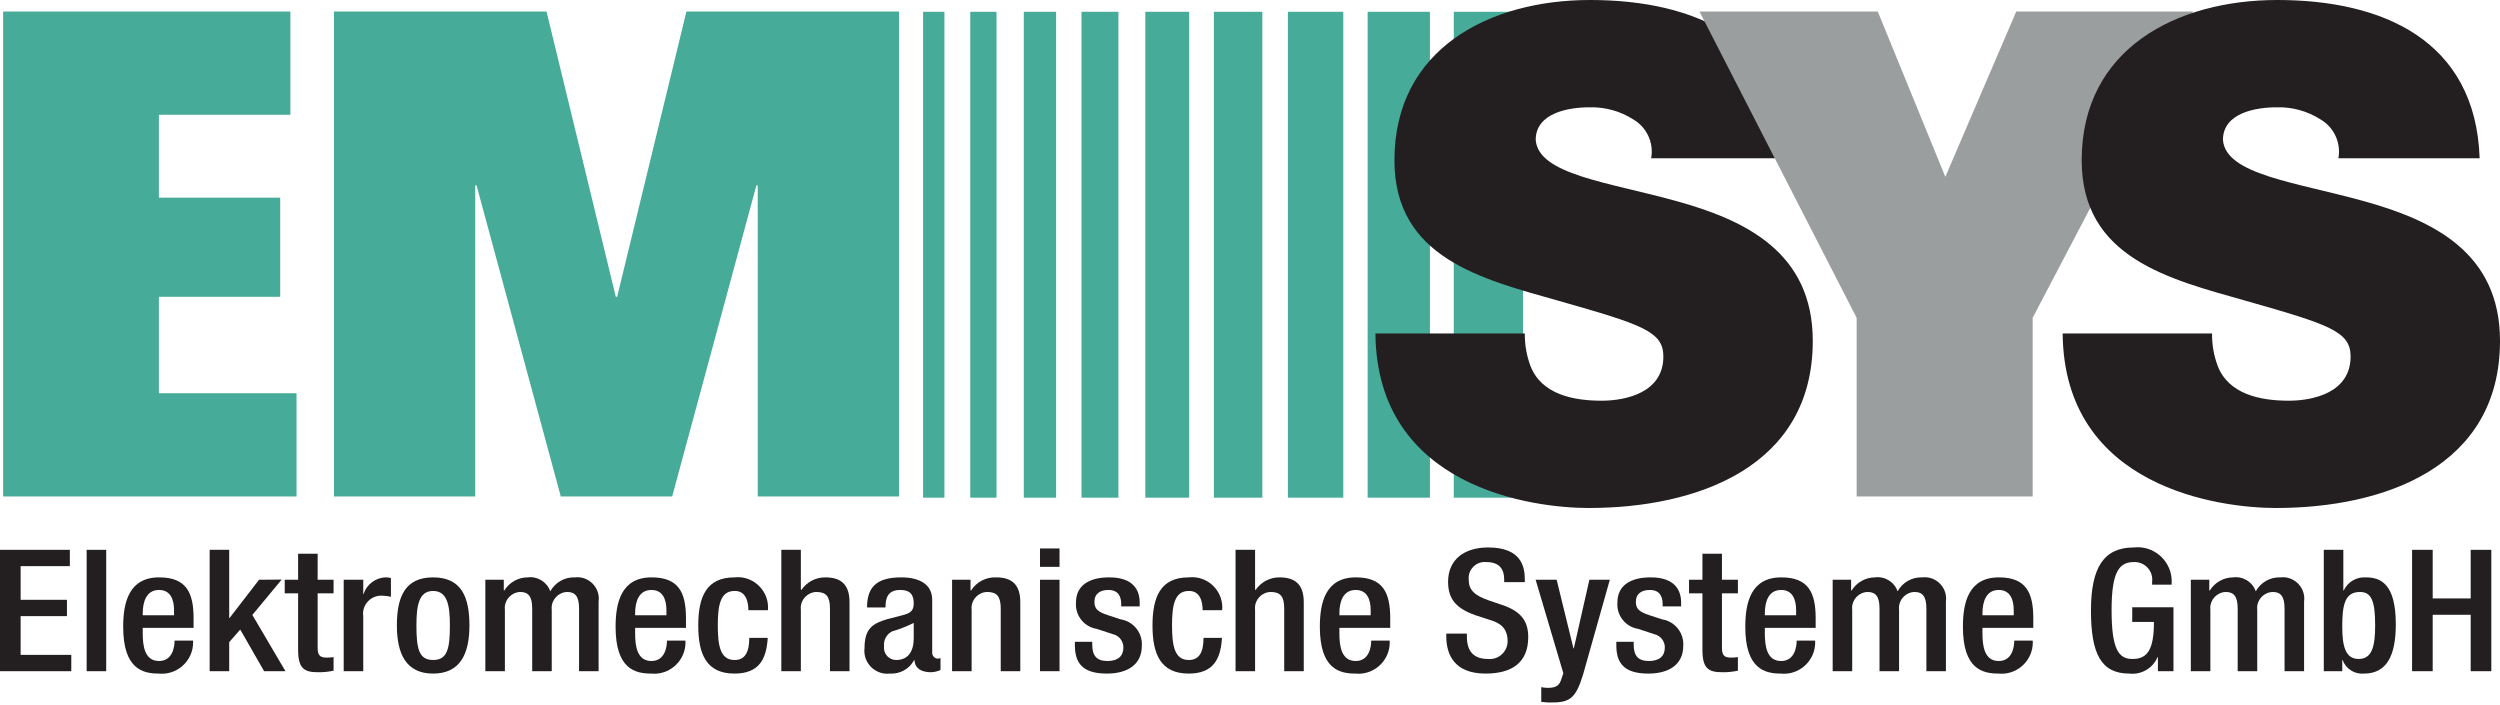
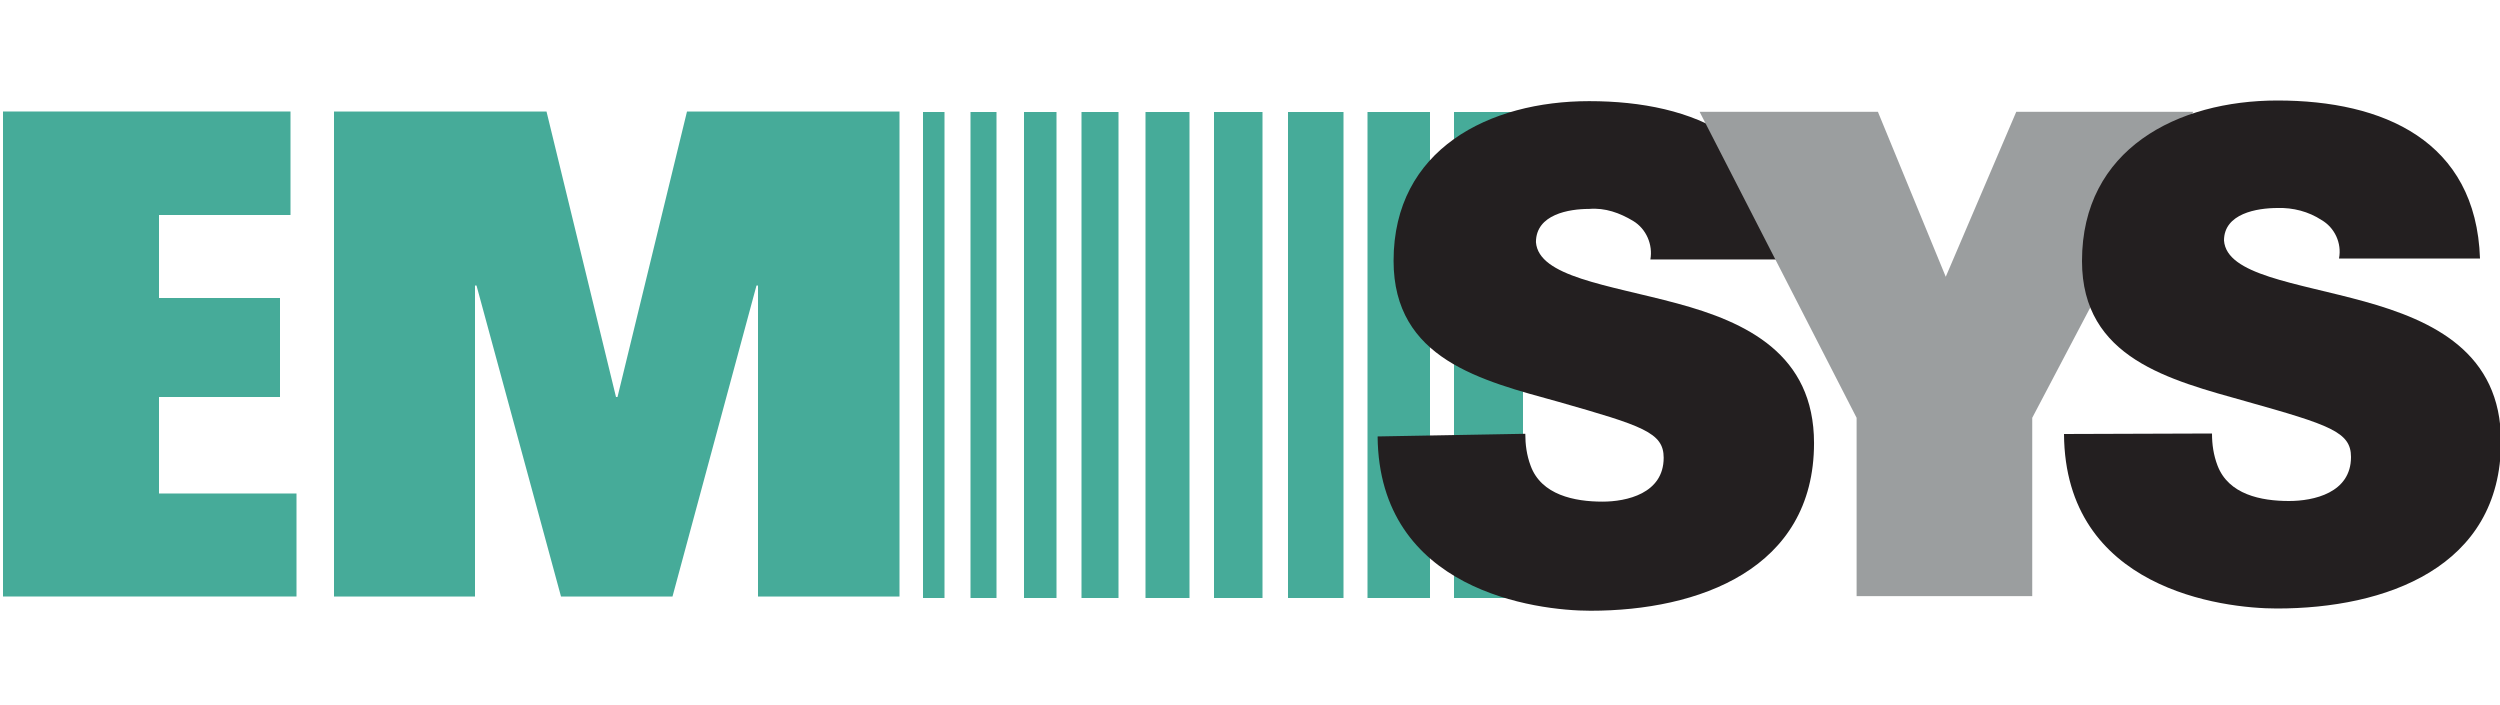
- <svg xmlns="http://www.w3.org/2000/svg" clip-rule="evenodd" fill-rule="evenodd" stroke-linejoin="round" stroke-miterlimit="2" viewBox="0 0 500 141">
-   <g fill-rule="nonzero">
-     <g fill="#46ab99">
-       <path d="m6.197 6.065h21.59v7.76h-9.882v6.227h9.117v7.452h-9.117v7.248h10.343v7.759h-22.051z" transform="matrix(2.66108 0 0 2.66108 -15.86642 -13.83283)" />
-       <path d="m31.062 6.065h15.976l5.206 21.439h.103l5.205-21.439h15.978v36.446h-10.618v-23.377h-.102l-6.329 23.377h-8.371l-6.33-23.377h-.101v23.377h-10.617z" transform="matrix(2.66108 0 0 2.66108 -15.86642 -13.83283)" />
-       <path d="m290.755 2.358h13.848v97.177h-13.848z" stroke-width="2.661" />
-       <path d="m273.524 2.358h12.462v97.177h-12.462z" stroke-width="2.661" />
-       <path d="m257.579 2.358h11.078v97.177h-11.078z" stroke-width="2.661" />
-       <path d="m242.776 2.358h9.692v97.177h-9.692z" stroke-width="2.661" />
-       <path d="m229.063 2.358h8.768v97.177h-8.768z" stroke-width="2.661" />
-       <path d="m216.301 2.358h7.382v97.177h-7.382z" stroke-width="2.661" />
-       <path d="m204.759 2.358h6.458v97.177h-6.458z" stroke-width="2.661" />
-       <path d="m194.054 2.358h5.248v97.177h-5.248z" stroke-width="2.661" />
-       <path d="m184.62 2.358h4.266v97.177h-4.266z" stroke-width="2.661" />
+ <svg xmlns="http://www.w3.org/2000/svg" version="1.1" id="Layer_1" x="0px" y="0px" viewBox="0 0 500 141" style="enable-background:new 0 0 500 141;" xml:space="preserve">
+   <style type="text/css">
+ 	.st0{fill:#46AB99;}
+ 	.st1{fill:#231F20;}
+ 	.st2{fill:#9B9E9F;}
+ 	.st3{display:none;}
+ 	.st4{display:inline;fill:#231F20;}
+ </style>
+   <g>
+     <g>
+       <path class="st0" d="M0.6,22.3h57.5V43H31.8v16.6H56v19.8H31.8v19.3h27.5v20.6H0.6L0.6,22.3z" />
+       <path class="st0" d="M66.8,22.3h42.5l13.9,57.1h0.3l13.9-57.1h42.5v97h-28.3V57.1h-0.3l-16.8,62.2h-22.3L95.3,57.1H95v62.2H66.8    L66.8,22.3z" />
+       <path class="st0" d="M290.8,22.4h13.8v97.2h-13.8V22.4z" />
+       <path class="st0" d="M273.5,22.4H286v97.2h-12.5L273.5,22.4z" />
+       <path class="st0" d="M257.6,22.4h11.1v97.2h-11.1V22.4z" />
+       <path class="st0" d="M242.8,22.4h9.7v97.2h-9.7V22.4z" />
+       <path class="st0" d="M229.1,22.4h8.8v97.2h-8.8V22.4z" />
+       <path class="st0" d="M216.3,22.4h7.4v97.2h-7.4V22.4z" />
+       <path class="st0" d="M204.8,22.4h6.5v97.2h-6.5V22.4z" />
+       <path class="st0" d="M194.1,22.4h5.2v97.2h-5.2V22.4z" />
+       <path class="st0" d="M184.6,22.4h4.3v97.2h-4.3V22.4z" />
    </g>
    <g transform="matrix(2.66108 0 0 2.66108 -15.8664 -13.8328)">
-       <path d="m120.564 30.261c-.011.817.128 1.63.408 2.398.819 2.196 3.268 2.655 5.361 2.655 1.838 0 4.644-.614 4.644-3.319 0-1.889-1.583-2.398-7.861-4.186-5.769-1.632-12.352-3.214-12.352-10.564 0-8.422 7.197-12.047 14.7-12.047 7.913 0 14.906 3.012 15.211 11.893h-10.615c.21-1.15-.323-2.315-1.329-2.909-.987-.634-2.144-.954-3.316-.919-1.534 0-4.033.408-4.033 2.451.204 2.602 5.412 3.164 10.566 4.594 5.156 1.429 10.258 3.827 10.258 10.513 0 9.494-8.727 12.557-16.843 12.557-4.135 0-15.927-1.481-16.027-13.117z" fill="#231f20" />
-       <path d="m145.503 29.087-11.812-23.022h13.401l5.077 12.425 5.329-12.425h13.3l-12.067 23.022v13.424h-13.228z" fill="#9b9e9f" />
-       <g fill="#231f20">
-         <path d="m172.215 30.261c-.011.817.127 1.63.409 2.398.817 2.196 3.265 2.655 5.359 2.655 1.838 0 4.644-.614 4.644-3.319 0-1.889-1.582-2.398-7.861-4.186-5.767-1.632-12.35-3.214-12.35-10.564 0-8.422 7.196-12.047 14.699-12.047 7.911 0 14.906 3.012 15.211 11.893h-10.615c.209-1.15-.324-2.315-1.33-2.909-.987-.634-2.143-.954-3.315-.919-1.534 0-4.033.408-4.033 2.451.203 2.602 5.411 3.164 10.566 4.594 5.154 1.429 10.257 3.827 10.257 10.513 0 9.494-8.728 12.557-16.845 12.557-4.134 0-15.924-1.481-16.024-13.117z" />
-         <path d="m5.962 46.522h5.249v1.226h-3.698v2.53h3.481v1.227h-3.481v2.912h3.807v1.227h-5.358z" />
-         <path d="m12.475 46.522h1.469v9.122h-1.469z" />
-         <path d="m16.69 52.386v.396c0 .92.123 2.096 1.224 2.096 1.047 0 1.17-1.124 1.17-1.533h1.386c.003.048.005.096.005.144 0 1.287-1.059 2.345-2.345 2.345-.077 0-.154-.003-.23-.011-1.196 0-2.679-.333-2.679-3.512 0-1.802.408-3.719 2.706-3.719 2.04 0 2.584 1.149 2.584 3.066v.728zm2.353-.945v-.371c0-.868-.3-1.532-1.129-1.532-.939 0-1.224.867-1.224 1.763v.14z" />
-         <path d="m21.72 46.522h1.469v5.124h.026l2.217-2.875 1.7-.013-2.203 2.657 2.488 4.229h-1.604l-1.795-3.13-.829.946v2.184h-1.469z" />
-         <path d="m27.362 48.771h1.006v-1.956h1.468v1.956h1.197v1.022h-1.197v4.1c0 .538.164.729.667.729.177.003.355-.01.53-.038v1.021c-.388.084-.785.123-1.183.116-.992 0-1.482-.256-1.482-1.662v-4.266h-1.006z" />
-         <path d="m31.794 48.771h1.469v1.072h.027c.235-.74.924-1.247 1.699-1.251.12-.001.239.016.354.051v1.406c-.201-.047-.406-.073-.612-.077-.042-.004-.084-.006-.126-.006-.745 0-1.358.613-1.358 1.358 0 .069.005.137.016.205v4.115h-1.469z" />
-         <path d="m38.511 48.592c2.135 0 2.733 1.481 2.733 3.616 0 2.133-.694 3.615-2.733 3.615-2.026 0-2.72-1.482-2.72-3.615 0-2.135.599-3.616 2.72-3.616zm0 6.209c1.074 0 1.264-.844 1.264-2.593 0-1.52-.19-2.594-1.264-2.594-1.061 0-1.251 1.074-1.251 2.594 0 1.749.19 2.593 1.251 2.593z" />
-         <path d="m42.439 48.771h1.387v.805h.041c.375-.609 1.04-.982 1.755-.984.74-.096 1.452.343 1.699 1.048.367-.671 1.085-1.078 1.849-1.048.062-.007.125-.011.187-.011.884 0 1.611.727 1.611 1.611 0 .075-.006.151-.016.226v5.225h-1.469v-4.713c0-.895-.286-1.241-.884-1.241-.65.014-1.177.553-1.177 1.203 0 .047.002.094.008.14v4.611h-1.469v-4.713c0-.895-.285-1.241-.897-1.241-.645.02-1.164.556-1.164 1.201 0 .047.003.095.008.142v4.611h-1.469z" />
-         <path d="m53.697 52.386v.396c0 .92.122 2.096 1.224 2.096 1.047 0 1.169-1.124 1.169-1.533h1.387c.003.048.005.096.005.145 0 1.286-1.059 2.344-2.345 2.344-.077 0-.153-.003-.23-.011-1.196 0-2.678-.333-2.678-3.512 0-1.802.408-3.719 2.705-3.719 2.041 0 2.584 1.149 2.584 3.066v.728zm2.352-.945v-.371c0-.868-.299-1.532-1.128-1.532-.939 0-1.224.867-1.224 1.763v.14z" />
-         <path d="m63.663 53.14c-.096 1.648-.693 2.683-2.502 2.683-2.121 0-2.72-1.482-2.72-3.615 0-2.135.599-3.616 2.72-3.616.085-.01.17-.015.256-.015 1.245 0 2.27 1.025 2.27 2.27 0 .071-.003.141-.01.211h-1.468c0-.64-.191-1.47-1.048-1.444-1.06 0-1.251 1.074-1.251 2.594 0 1.519.191 2.593 1.251 2.593.816.013 1.115-.626 1.115-1.661z" />
-         <path d="m64.684 46.522h1.468v2.989l.041.027c.402-.595 1.076-.951 1.795-.946 1.115 0 1.822.472 1.822 1.865v5.187h-1.469v-4.714c0-.895-.285-1.241-1.02-1.241-.65.014-1.177.553-1.177 1.204 0 .046.002.093.008.139v4.612h-1.468z" />
-         <path d="m76.024 54.213c-.024.236.145.452.38.485.083.003.166-.009.245-.037v.894c-.226.103-.471.16-.72.166-.654 0-1.198-.243-1.238-.907h-.027c-.357.663-1.072 1.059-1.823 1.009-.065.008-.13.011-.195.011-.945 0-1.722-.777-1.722-1.722 0-.073.004-.146.014-.219 0-1.533.707-1.851 1.699-2.158l1.143-.294c.53-.14.856-.281.856-.882 0-.626-.231-1.021-1.006-1.021-.979 0-1.115.651-1.115 1.314h-1.387c0-1.456.639-2.26 2.57-2.26 1.291 0 2.326.472 2.326 1.686zm-1.388-2.197c-.524.26-1.069.474-1.631.638-.41.21-.65.654-.599 1.113-.005.04-.008.081-.008.122 0 .5.412.912.912.912h.008c.883 0 1.318-.626 1.318-1.636z" />
-         <path d="m77.518 48.771h1.387v.805h.041c.405-.638 1.121-1.013 1.876-.984 1.115 0 1.823.472 1.823 1.865v5.187h-1.47v-4.714c0-.895-.284-1.241-1.019-1.241-.65.015-1.177.553-1.177 1.203 0 .047.003.094.008.14v4.612h-1.469z" />
-         <path d="m84.126 46.42h1.468v1.38h-1.468zm0 2.351h1.468v6.872h-1.468z" />
-         <path d="m90.23 50.776v-.178c0-.549-.205-1.06-.965-1.06-.585 0-1.048.255-1.048.895 0 .535.259.752 1.034 1.008l.939.306c.956.149 1.651 1.013 1.59 1.98 0 1.47-1.143 2.096-2.625 2.096-1.849 0-2.407-.805-2.407-2.134v-.255h1.306v.217c0 .791.3 1.227 1.142 1.227.803 0 1.198-.384 1.198-1.01.009-.484-.33-.91-.803-1.009l-1.196-.396c-.956-.146-1.644-1.018-1.564-1.981 0-1.29.992-1.89 2.502-1.89 1.862 0 2.284 1.022 2.284 1.878v.306z" />
-         <path d="m97.802 53.14c-.095 1.648-.693 2.683-2.502 2.683-2.121 0-2.719-1.482-2.719-3.615 0-2.135.598-3.616 2.719-3.616.085-.01.171-.015.256-.015 1.246 0 2.271 1.025 2.271 2.27 0 .071-.004.141-.01.211h-1.469c0-.64-.191-1.47-1.048-1.444-1.06 0-1.251 1.074-1.251 2.594 0 1.519.191 2.593 1.251 2.593.816.013 1.116-.626 1.116-1.661z" />
-         <path d="m98.823 46.522h1.468v2.989l.041.027c.402-.595 1.076-.951 1.795-.946 1.115 0 1.823.472 1.823 1.865v5.187h-1.469v-4.714c0-.895-.285-1.241-1.02-1.241-.651.015-1.178.553-1.178 1.204 0 .046.003.093.008.139v4.612h-1.468z" />
-         <path d="m106.627 52.386v.396c0 .92.123 2.096 1.224 2.096 1.047 0 1.169-1.124 1.169-1.533h1.387c.003.048.004.097.004.145 0 1.286-1.058 2.344-2.344 2.344-.077 0-.153-.003-.23-.011-1.196 0-2.678-.333-2.678-3.512 0-1.802.408-3.719 2.706-3.719 2.04 0 2.583 1.149 2.583 3.066v.728zm2.352-.945v-.371c0-.868-.298-1.532-1.128-1.532-.938 0-1.224.867-1.224 1.763v.14z" />
-         <path d="m116.211 52.82v.231c0 1.111.517 1.674 1.591 1.674.044.004.087.006.131.006.734 0 1.337-.603 1.338-1.336 0-.958-.517-1.379-1.387-1.622l-1.06-.345c-1.415-.51-2.027-1.201-2.027-2.504 0-1.661 1.198-2.58 3.019-2.58 2.488 0 2.747 1.456 2.747 2.402v.203h-1.55v-.191c0-.829-.394-1.317-1.36-1.317-.036-.003-.073-.005-.109-.005-.659 0-1.202.543-1.202 1.202 0 .04.002.08.006.12 0 .78.421 1.175 1.454 1.546l1.048.357c1.372.46 1.971 1.164 1.971 2.415 0 1.942-1.25 2.747-3.209 2.747-2.407 0-2.95-1.508-2.95-2.785v-.218z" />
-         <path d="m122.956 48.771 1.264 5.161h.027l1.17-5.161h1.536l-2.012 7.127c-.571 1.878-1.048 2.121-2.557 2.097-.196-.005-.391-.022-.585-.051v-1.099c.157.03.317.047.477.051.502 0 .829-.102.992-.537l.191-.562-2.082-7.027z" />
-         <path d="m130.921 50.776v-.178c0-.549-.204-1.06-.963-1.06-.586 0-1.048.255-1.048.895 0 .535.258.752 1.033 1.008l.938.306c.957.149 1.652 1.013 1.591 1.98 0 1.47-1.142 2.096-2.625 2.096-1.848 0-2.406-.805-2.406-2.134v-.255h1.306v.217c0 .791.298 1.227 1.141 1.227.803 0 1.198-.384 1.198-1.01.009-.484-.33-.91-.803-1.009l-1.196-.396c-.955-.146-1.643-1.017-1.564-1.981 0-1.29.992-1.89 2.502-1.89 1.862 0 2.285 1.022 2.285 1.878v.306z" />
-         <path d="m132.906 48.771h1.007v-1.956h1.467v1.956h1.198v1.022h-1.198v4.1c0 .538.164.729.666.729.178.003.356-.01.532-.038v1.021c-.389.085-.786.123-1.183.116-.993 0-1.482-.256-1.482-1.662v-4.266h-1.007z" />
-         <path d="m138.603 52.386v.396c0 .92.122 2.096 1.223 2.096 1.048 0 1.17-1.124 1.17-1.533h1.386c.003.048.005.096.005.145 0 1.286-1.059 2.345-2.345 2.345-.077 0-.154-.004-.23-.012-1.195 0-2.678-.333-2.678-3.512 0-1.802.409-3.719 2.706-3.719 2.04 0 2.583 1.149 2.583 3.066v.728zm2.352-.945v-.371c0-.868-.299-1.532-1.129-1.532-.938 0-1.223.867-1.223 1.763v.14z" />
-         <path d="m143.701 48.771h1.386v.805h.041c.375-.608 1.04-.981 1.754-.984.741-.097 1.453.343 1.7 1.048.367-.671 1.086-1.078 1.85-1.048.062-.007.124-.011.186-.011.884 0 1.61.727 1.61 1.61 0 .076-.005.152-.016.227v5.225h-1.467v-4.713c0-.895-.286-1.241-.885-1.241-.65.014-1.177.553-1.177 1.203 0 .047.002.094.008.14v4.611h-1.469v-4.713c0-.895-.286-1.241-.897-1.241-.645.02-1.164.556-1.164 1.201 0 .047.003.095.008.142v4.611h-1.468z" />
-         <path d="m154.959 52.386v.396c0 .92.122 2.096 1.222 2.096 1.048 0 1.169-1.124 1.169-1.533h1.388c.003.048.004.096.004.144 0 1.287-1.058 2.345-2.345 2.345-.077 0-.153-.003-.229-.011-1.197 0-2.678-.333-2.678-3.512 0-1.802.407-3.719 2.706-3.719 2.039 0 2.583 1.149 2.583 3.066v.728zm2.35-.945v-.371c0-.868-.298-1.532-1.128-1.532-.938 0-1.222.867-1.222 1.763v.14z" />
-         <path d="m168.145 54.584h-.026c-.352.837-1.221 1.344-2.122 1.239-2.121 0-2.883-1.482-2.883-4.74 0-3.259.979-4.739 3.222-4.739.098-.012.195-.017.293-.017 1.4 0 2.552 1.152 2.552 2.552 0 .032-.001.064-.002.096v.167h-1.468v-.218c.007-.055.01-.111.01-.167 0-.722-.594-1.317-1.317-1.317-.018 0-.036.001-.054.001-1.1 0-1.686.691-1.686 3.603 0 2.939.517 3.681 1.564 3.681 1.183.012 1.619-.793 1.619-2.786h-1.632v-1.098h3.1v4.803h-1.17z" />
-         <path d="m170.62 48.771h1.386v.805h.041c.375-.608 1.04-.981 1.754-.984.741-.097 1.453.343 1.7 1.048.367-.671 1.086-1.078 1.85-1.048.062-.007.124-.011.186-.011.884 0 1.61.727 1.61 1.61 0 .076-.005.152-.016.227v5.225h-1.467v-4.713c0-.895-.287-1.241-.885-1.241-.65.015-1.177.553-1.177 1.203 0 .047.002.094.008.14v4.611h-1.469v-4.713c0-.895-.286-1.241-.897-1.241-.645.02-1.164.556-1.164 1.201 0 .047.003.095.008.142v4.611h-1.468z" />
-         <path d="m180.612 46.522h1.47v3.054h.026c.297-.637.957-1.029 1.658-.984 1.115 0 2.259.472 2.259 3.526 0 2.363-.682 3.705-2.394 3.705-.703.064-1.366-.358-1.605-1.022h-.026v.843h-1.388zm2.624 8.203c1.02 0 1.237-.985 1.237-2.543 0-1.852-.299-2.493-1.141-2.493-1.129 0-1.332.947-1.332 2.595 0 1.47.23 2.441 1.236 2.441z" />
-         <path d="m187.248 46.522h1.549v3.653h2.856v-3.653h1.55v9.122h-1.55v-4.241h-2.856v4.241h-1.549z" />
+       <path class="st1" d="M120.6,37.8c0,0.8,0.1,1.6,0.4,2.4c0.8,2.2,3.3,2.7,5.4,2.7c1.8,0,4.6-0.6,4.6-3.3c0-1.9-1.6-2.4-7.9-4.2    c-5.8-1.6-12.4-3.2-12.4-10.6c0-8.4,7.2-12,14.7-12c7.9,0,14.9,3,15.2,11.9h-10.6c0.2-1.1-0.3-2.3-1.3-2.9c-1-0.6-2.1-1-3.3-0.9    c-1.5,0-4,0.4-4,2.5c0.2,2.6,5.4,3.2,10.6,4.6c5.2,1.4,10.3,3.8,10.3,10.5c0,9.5-8.7,12.6-16.8,12.6c-4.1,0-15.9-1.5-16-13.1    L120.6,37.8z" />
+       <path class="st2" d="M145.5,36.6l-11.8-23h13.4l5.1,12.4l5.3-12.4h13.3l-12.1,23V50h-13.2V36.6z" />
+       <g class="st3">
+         <path class="st4" d="M6,54h5.2v1.2H7.5v2.5H11V59H7.5v2.9h3.8v1.2H6L6,54z" />
+         <path class="st4" d="M12.5,54h1.5v9.1h-1.5V54z" />
+         <path class="st4" d="M16.7,59.9v0.4c0,0.9,0.1,2.1,1.2,2.1c1,0,1.2-1.1,1.2-1.5h1.4c0,0,0,0.1,0,0.1c0,1.3-1.1,2.3-2.3,2.3     c-0.1,0-0.2,0-0.2,0c-1.2,0-2.7-0.3-2.7-3.5c0-1.8,0.4-3.7,2.7-3.7c2,0,2.6,1.1,2.6,3.1v0.7L16.7,59.9z M19,59v-0.4     c0-0.9-0.3-1.5-1.1-1.5c-0.9,0-1.2,0.9-1.2,1.8V59H19z" />
+         <path class="st4" d="M21.7,54h1.5v5.1h0l2.2-2.9l1.7,0l-2.2,2.7l2.5,4.2h-1.6L24,60L23.2,61v2.2h-1.5V54z" />
+         <path class="st4" d="M27.4,56.3h1v-2h1.5v2H31v1h-1.2v4.1c0,0.5,0.2,0.7,0.7,0.7c0.2,0,0.4,0,0.5,0v1c-0.4,0.1-0.8,0.1-1.2,0.1     c-1,0-1.5-0.3-1.5-1.7v-4.3h-1V56.3z" />
+         <path class="st4" d="M31.8,56.3h1.5v1.1h0c0.2-0.7,0.9-1.2,1.7-1.3c0.1,0,0.2,0,0.4,0.1v1.4c-0.2,0-0.4-0.1-0.6-0.1     c0,0-0.1,0-0.1,0c-0.7,0-1.4,0.6-1.4,1.4c0,0.1,0,0.1,0,0.2v4.1h-1.5V56.3z" />
+         <path class="st4" d="M38.5,56.1c2.1,0,2.7,1.5,2.7,3.6c0,2.1-0.7,3.6-2.7,3.6c-2,0-2.7-1.5-2.7-3.6     C35.8,57.6,36.4,56.1,38.5,56.1z M38.5,62.3c1.1,0,1.3-0.8,1.3-2.6c0-1.5-0.2-2.6-1.3-2.6c-1.1,0-1.3,1.1-1.3,2.6     C37.3,61.5,37.5,62.3,38.5,62.3z" />
+         <path class="st4" d="M42.4,56.3h1.4v0.8h0c0.4-0.6,1-1,1.8-1c0.7-0.1,1.5,0.3,1.7,1c0.4-0.7,1.1-1.1,1.8-1c0.1,0,0.1,0,0.2,0     c0.9,0,1.6,0.7,1.6,1.6c0,0.1,0,0.2,0,0.2v5.2h-1.5v-4.7c0-0.9-0.3-1.2-0.9-1.2c-0.7,0-1.2,0.6-1.2,1.2c0,0,0,0.1,0,0.1v4.6H46     v-4.7c0-0.9-0.3-1.2-0.9-1.2c-0.6,0-1.2,0.6-1.2,1.2c0,0,0,0.1,0,0.1v4.6h-1.5V56.3z" />
+         <path class="st4" d="M53.7,59.9v0.4c0,0.9,0.1,2.1,1.2,2.1c1,0,1.2-1.1,1.2-1.5h1.4c0,0,0,0.1,0,0.1c0,1.3-1.1,2.3-2.3,2.3     c-0.1,0-0.2,0-0.2,0c-1.2,0-2.7-0.3-2.7-3.5c0-1.8,0.4-3.7,2.7-3.7c2,0,2.6,1.1,2.6,3.1v0.7L53.7,59.9z M56,59v-0.4     c0-0.9-0.3-1.5-1.1-1.5c-0.9,0-1.2,0.9-1.2,1.8V59H56z" />
+         <path class="st4" d="M63.7,60.7c-0.1,1.6-0.7,2.7-2.5,2.7c-2.1,0-2.7-1.5-2.7-3.6c0-2.1,0.6-3.6,2.7-3.6c0.1,0,0.2,0,0.3,0     c1.2,0,2.3,1,2.3,2.3c0,0.1,0,0.1,0,0.2h-1.5c0-0.6-0.2-1.5-1-1.4c-1.1,0-1.3,1.1-1.3,2.6c0,1.5,0.2,2.6,1.3,2.6     c0.8,0,1.1-0.6,1.1-1.7L63.7,60.7z" />
+         <path class="st4" d="M64.7,54h1.5v3l0,0c0.4-0.6,1.1-1,1.8-0.9c1.1,0,1.8,0.5,1.8,1.9v5.2h-1.5v-4.7c0-0.9-0.3-1.2-1-1.2     c-0.7,0-1.2,0.6-1.2,1.2c0,0,0,0.1,0,0.1v4.6h-1.5V54z" />
+         <path class="st4" d="M76,61.7c0,0.2,0.1,0.5,0.4,0.5c0.1,0,0.2,0,0.2,0v0.9c-0.2,0.1-0.5,0.2-0.7,0.2c-0.7,0-1.2-0.2-1.2-0.9h0     c-0.4,0.7-1.1,1.1-1.8,1c-0.1,0-0.1,0-0.2,0c-0.9,0-1.7-0.8-1.7-1.7c0-0.1,0-0.1,0-0.2c0-1.5,0.7-1.9,1.7-2.2l1.1-0.3     c0.5-0.1,0.9-0.3,0.9-0.9c0-0.6-0.2-1-1-1c-1,0-1.1,0.7-1.1,1.3h-1.4c0-1.5,0.6-2.3,2.6-2.3c1.3,0,2.3,0.5,2.3,1.7V61.7z      M74.6,59.5c-0.5,0.3-1.1,0.5-1.6,0.6c-0.4,0.2-0.7,0.7-0.6,1.1c0,0,0,0.1,0,0.1c0,0.5,0.4,0.9,0.9,0.9h0c0.9,0,1.3-0.6,1.3-1.6     L74.6,59.5z" />
+         <path class="st4" d="M77.5,56.3h1.4v0.8h0c0.4-0.6,1.1-1,1.9-1c1.1,0,1.8,0.5,1.8,1.9v5.2h-1.5v-4.7c0-0.9-0.3-1.2-1-1.2     c-0.7,0-1.2,0.6-1.2,1.2c0,0,0,0.1,0,0.1v4.6h-1.5V56.3z" />
+         <path class="st4" d="M84.1,53.9h1.5v1.4h-1.5V53.9z M84.1,56.3h1.5v6.9h-1.5V56.3z" />
+         <path class="st4" d="M90.2,58.3v-0.2c0-0.5-0.2-1.1-1-1.1c-0.6,0-1,0.3-1,0.9c0,0.5,0.3,0.8,1,1l0.9,0.3c1,0.1,1.7,1,1.6,2     c0,1.5-1.1,2.1-2.6,2.1c-1.8,0-2.4-0.8-2.4-2.1v-0.3h1.3v0.2c0,0.8,0.3,1.2,1.1,1.2c0.8,0,1.2-0.4,1.2-1c0-0.5-0.3-0.9-0.8-1     L88.4,60c-1-0.1-1.6-1-1.6-2c0-1.3,1-1.9,2.5-1.9c1.9,0,2.3,1,2.3,1.9v0.3H90.2z" />
+         <path class="st4" d="M97.8,60.7c-0.1,1.6-0.7,2.7-2.5,2.7c-2.1,0-2.7-1.5-2.7-3.6c0-2.1,0.6-3.6,2.7-3.6c0.1,0,0.2,0,0.3,0     c1.2,0,2.3,1,2.3,2.3c0,0.1,0,0.1,0,0.2h-1.5c0-0.6-0.2-1.5-1-1.4c-1.1,0-1.3,1.1-1.3,2.6c0,1.5,0.2,2.6,1.3,2.6     c0.8,0,1.1-0.6,1.1-1.7L97.8,60.7z" />
+         <path class="st4" d="M98.8,54h1.5v3l0,0c0.4-0.6,1.1-1,1.8-0.9c1.1,0,1.8,0.5,1.8,1.9v5.2h-1.5v-4.7c0-0.9-0.3-1.2-1-1.2     c-0.7,0-1.2,0.6-1.2,1.2c0,0,0,0.1,0,0.1v4.6h-1.5V54z" />
+         <path class="st4" d="M106.6,59.9v0.4c0,0.9,0.1,2.1,1.2,2.1c1,0,1.2-1.1,1.2-1.5h1.4c0,0,0,0.1,0,0.1c0,1.3-1.1,2.3-2.3,2.3     c-0.1,0-0.2,0-0.2,0c-1.2,0-2.7-0.3-2.7-3.5c0-1.8,0.4-3.7,2.7-3.7c2,0,2.6,1.1,2.6,3.1v0.7L106.6,59.9z M109,59v-0.4     c0-0.9-0.3-1.5-1.1-1.5c-0.9,0-1.2,0.9-1.2,1.8V59H109z" />
+         <path class="st4" d="M116.2,60.3v0.2c0,1.1,0.5,1.7,1.6,1.7c0,0,0.1,0,0.1,0c0.7,0,1.3-0.6,1.3-1.3c0-1-0.5-1.4-1.4-1.6l-1.1-0.3     c-1.4-0.5-2-1.2-2-2.5c0-1.7,1.2-2.6,3-2.6c2.5,0,2.7,1.5,2.7,2.4v0.2H119v-0.2c0-0.8-0.4-1.3-1.4-1.3c0,0-0.1,0-0.1,0     c-0.7,0-1.2,0.5-1.2,1.2c0,0,0,0.1,0,0.1c0,0.8,0.4,1.2,1.5,1.5l1,0.4c1.4,0.5,2,1.2,2,2.4c0,1.9-1.3,2.7-3.2,2.7     c-2.4,0-2.9-1.5-2.9-2.8v-0.2L116.2,60.3z" />
+         <path class="st4" d="M123,56.3l1.3,5.2h0l1.2-5.2h1.5l-2,7.1c-0.6,1.9-1,2.1-2.6,2.1c-0.2,0-0.4,0-0.6-0.1v-1.1     c0.2,0,0.3,0,0.5,0.1c0.5,0,0.8-0.1,1-0.5l0.2-0.6l-2.1-7L123,56.3z" />
+         <path class="st4" d="M130.9,58.3v-0.2c0-0.5-0.2-1.1-1-1.1c-0.6,0-1,0.3-1,0.9c0,0.5,0.3,0.8,1,1l0.9,0.3c1,0.1,1.7,1,1.6,2     c0,1.5-1.1,2.1-2.6,2.1c-1.8,0-2.4-0.8-2.4-2.1v-0.3h1.3v0.2c0,0.8,0.3,1.2,1.1,1.2c0.8,0,1.2-0.4,1.2-1c0-0.5-0.3-0.9-0.8-1     l-1.2-0.4c-1-0.1-1.6-1-1.6-2c0-1.3,1-1.9,2.5-1.9c1.9,0,2.3,1,2.3,1.9v0.3H130.9z" />
+         <path class="st4" d="M132.9,56.3h1v-2h1.5v2h1.2v1h-1.2v4.1c0,0.5,0.2,0.7,0.7,0.7c0.2,0,0.4,0,0.5,0v1c-0.4,0.1-0.8,0.1-1.2,0.1     c-1,0-1.5-0.3-1.5-1.7v-4.3h-1V56.3z" />
+         <path class="st4" d="M138.6,59.9v0.4c0,0.9,0.1,2.1,1.2,2.1c1,0,1.2-1.1,1.2-1.5h1.4c0,0,0,0.1,0,0.1c0,1.3-1.1,2.3-2.3,2.3     c-0.1,0-0.2,0-0.2,0c-1.2,0-2.7-0.3-2.7-3.5c0-1.8,0.4-3.7,2.7-3.7c2,0,2.6,1.1,2.6,3.1v0.7L138.6,59.9z M141,59v-0.4     c0-0.9-0.3-1.5-1.1-1.5c-0.9,0-1.2,0.9-1.2,1.8V59H141z" />
+         <path class="st4" d="M143.7,56.3h1.4v0.8h0c0.4-0.6,1-1,1.8-1c0.7-0.1,1.5,0.3,1.7,1c0.4-0.7,1.1-1.1,1.9-1c0.1,0,0.1,0,0.2,0     c0.9,0,1.6,0.7,1.6,1.6c0,0.1,0,0.2,0,0.2v5.2h-1.5v-4.7c0-0.9-0.3-1.2-0.9-1.2c-0.6,0-1.2,0.6-1.2,1.2c0,0,0,0.1,0,0.1v4.6h-1.5     v-4.7c0-0.9-0.3-1.2-0.9-1.2c-0.6,0-1.2,0.6-1.2,1.2c0,0,0,0.1,0,0.1v4.6h-1.5V56.3z" />
+         <path class="st4" d="M155,59.9v0.4c0,0.9,0.1,2.1,1.2,2.1c1,0,1.2-1.1,1.2-1.5h1.4c0,0,0,0.1,0,0.1c0,1.3-1.1,2.3-2.3,2.3     c-0.1,0-0.2,0-0.2,0c-1.2,0-2.7-0.3-2.7-3.5c0-1.8,0.4-3.7,2.7-3.7c2,0,2.6,1.1,2.6,3.1v0.7L155,59.9z M157.3,59v-0.4     c0-0.9-0.3-1.5-1.1-1.5c-0.9,0-1.2,0.9-1.2,1.8V59H157.3z" />
+         <path class="st4" d="M168.1,62.1L168.1,62.1c-0.4,0.8-1.2,1.3-2.1,1.2c-2.1,0-2.9-1.5-2.9-4.7c0-3.3,1-4.7,3.2-4.7     c0.1,0,0.2,0,0.3,0c1.4,0,2.6,1.2,2.6,2.6c0,0,0,0.1,0,0.1v0.2h-1.5v-0.2c0-0.1,0-0.1,0-0.2c0-0.7-0.6-1.3-1.3-1.3c0,0,0,0-0.1,0     c-1.1,0-1.7,0.7-1.7,3.6c0,2.9,0.5,3.7,1.6,3.7c1.2,0,1.6-0.8,1.6-2.8h-1.6v-1.1h3.1v4.8h-1.2V62.1z" />
+         <path class="st4" d="M170.6,56.3h1.4v0.8h0c0.4-0.6,1-1,1.8-1c0.7-0.1,1.5,0.3,1.7,1c0.4-0.7,1.1-1.1,1.8-1c0.1,0,0.1,0,0.2,0     c0.9,0,1.6,0.7,1.6,1.6c0,0.1,0,0.2,0,0.2v5.2h-1.5v-4.7c0-0.9-0.3-1.2-0.9-1.2c-0.6,0-1.2,0.6-1.2,1.2c0,0,0,0.1,0,0.1v4.6h-1.5     v-4.7c0-0.9-0.3-1.2-0.9-1.2c-0.6,0-1.2,0.6-1.2,1.2c0,0,0,0.1,0,0.1v4.6h-1.5V56.3z" />
+         <path class="st4" d="M180.6,54h1.5v3.1h0c0.3-0.6,1-1,1.7-1c1.1,0,2.3,0.5,2.3,3.5c0,2.4-0.7,3.7-2.4,3.7c-0.7,0.1-1.4-0.4-1.6-1     h0v0.8h-1.4L180.6,54z M183.2,62.2c1,0,1.2-1,1.2-2.5c0-1.9-0.3-2.5-1.1-2.5c-1.1,0-1.3,0.9-1.3,2.6     C182,61.3,182.2,62.2,183.2,62.2L183.2,62.2z" />
+         <path class="st4" d="M187.2,54h1.5v3.7h2.9V54h1.6v9.1h-1.6v-4.2h-2.9v4.2h-1.5V54z" />
      </g>
    </g>
+     <path class="st1" d="M442.4,86.7c0,2.2,0.3,4.3,1.1,6.4c2.2,5.8,8.7,7.1,14.3,7.1c4.9,0,12.4-1.6,12.4-8.8c0-5-4.2-6.4-20.9-11.1   c-15.3-4.3-32.9-8.6-32.9-28.1c0-22.4,19.1-32.1,39.1-32.1c21.1,0,39.7,8,40.5,31.6h-28.2c0.6-3.1-0.9-6.2-3.5-7.7   c-2.6-1.7-5.7-2.5-8.8-2.4c-4.1,0-10.7,1.1-10.7,6.5c0.5,6.9,14.4,8.4,28.1,12.2c13.7,3.8,27.3,10.2,27.3,28   c0,25.3-23.2,33.4-44.8,33.4c-11,0-42.4-3.9-42.6-34.9L442.4,86.7z" />
  </g>
</svg>
